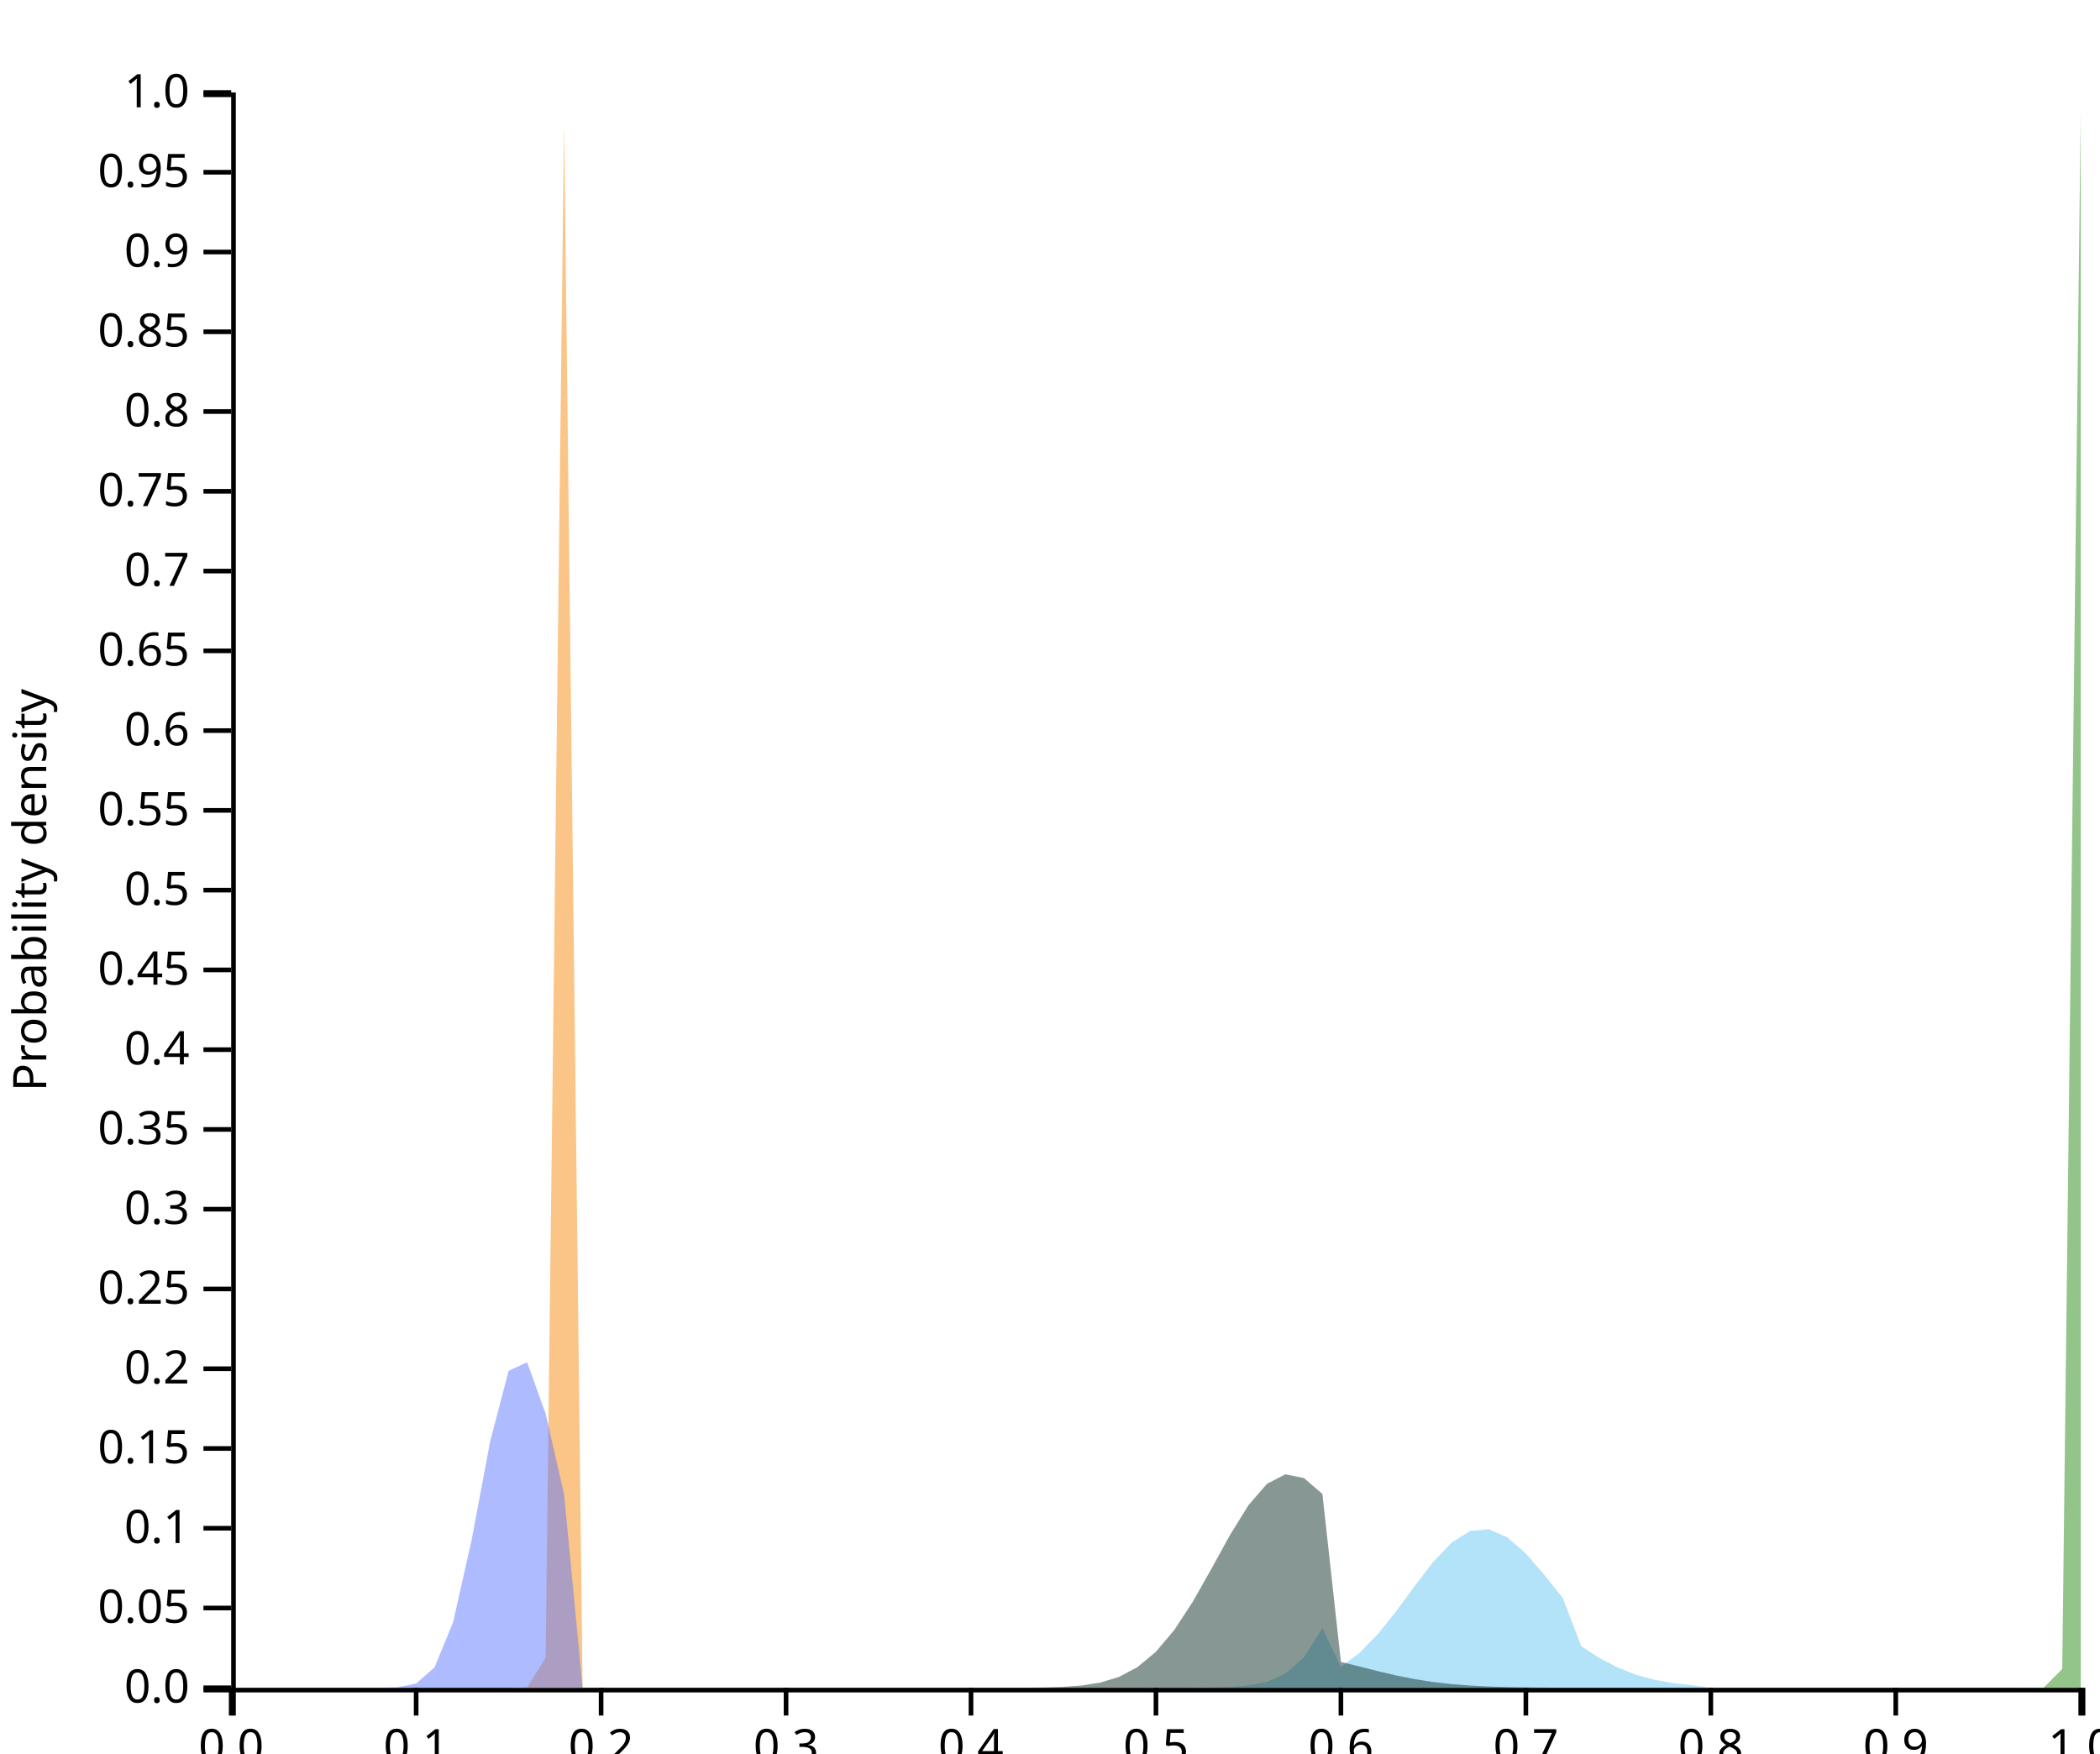
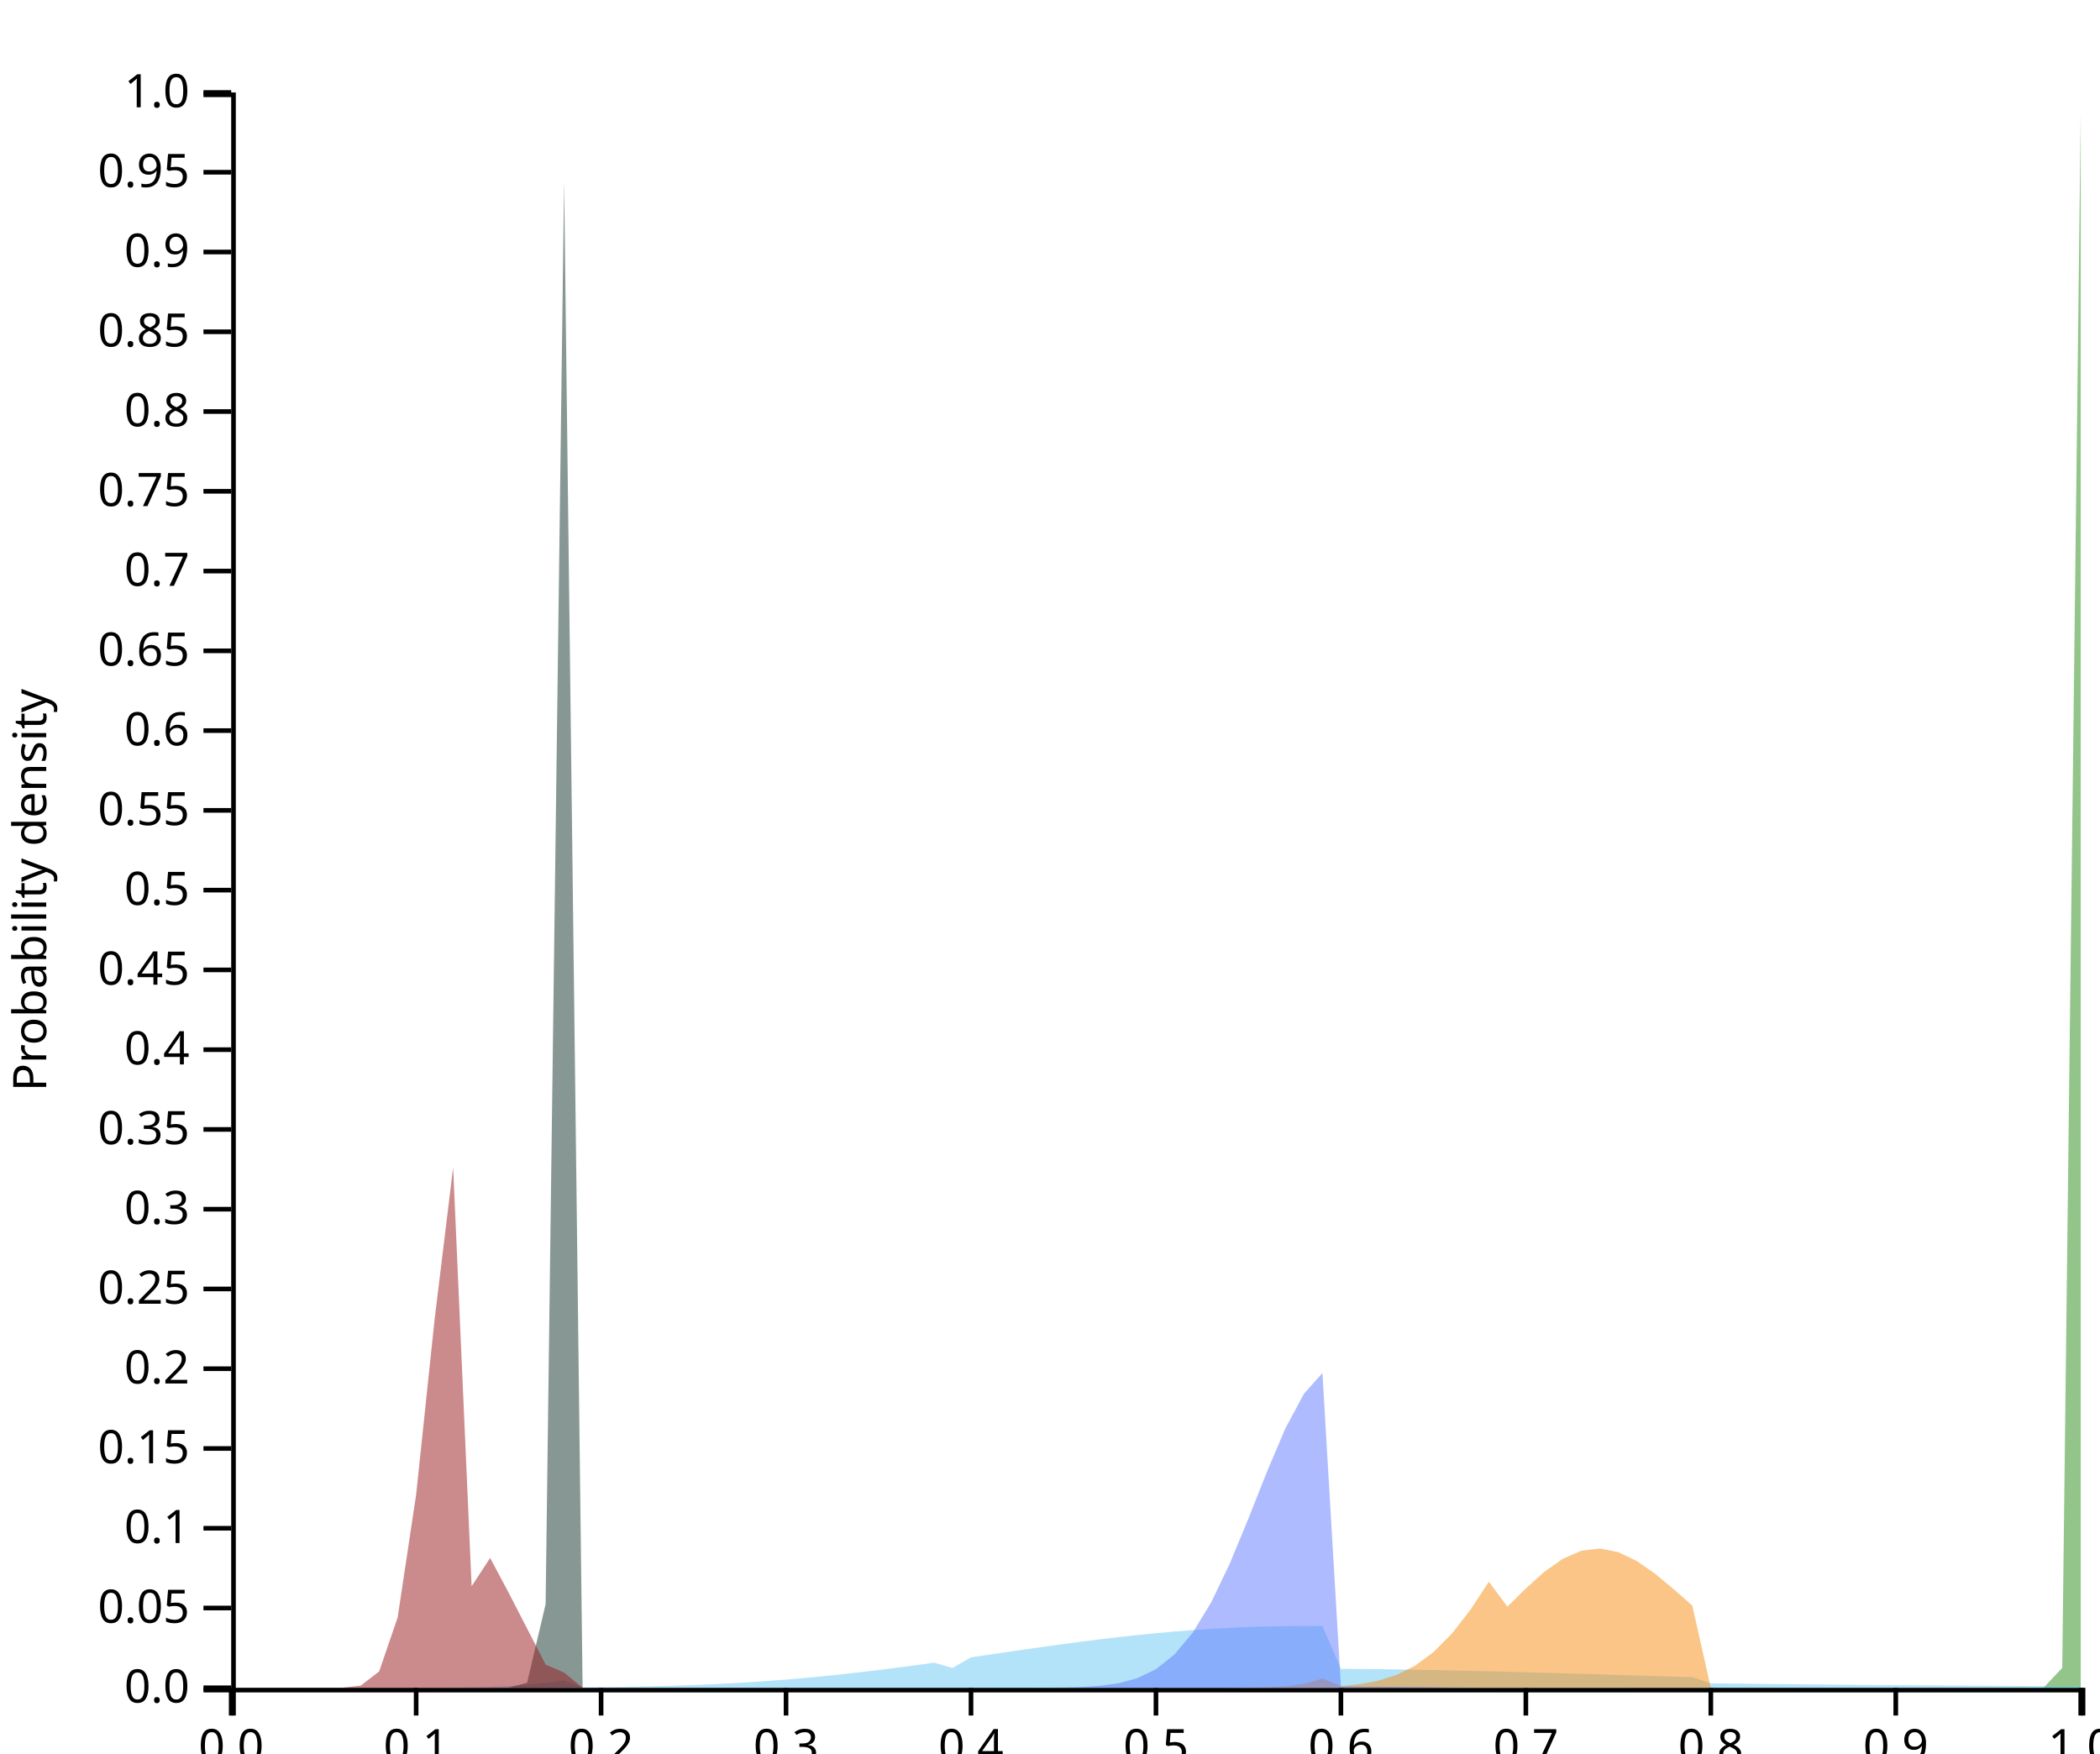
<svg xmlns="http://www.w3.org/2000/svg" baseProfile="full" version="1.1">
  <g fill="none" font-family="sans-serif" font-size="10" text-anchor="middle" transform="translate(0 365)">
    <path class="domain" d="M50.5,6V0.5H450.5V6" stroke="currentColor" />
    <g class="tick" opacity="1" transform="translate(50.0)">
      <line stroke="currentColor" y2="6" />
      <text dy="0.71em" fill="currentColor" y="9">0.0</text>
    </g>
    <g class="tick" opacity="1" transform="translate(90.0)">
      <line stroke="currentColor" y2="6" />
      <text dy="0.71em" fill="currentColor" y="9">0.1</text>
    </g>
    <g class="tick" opacity="1" transform="translate(130.0)">
      <line stroke="currentColor" y2="6" />
      <text dy="0.71em" fill="currentColor" y="9">0.2</text>
    </g>
    <g class="tick" opacity="1" transform="translate(170.0)">
      <line stroke="currentColor" y2="6" />
      <text dy="0.71em" fill="currentColor" y="9">0.3</text>
    </g>
    <g class="tick" opacity="1" transform="translate(210.0)">
      <line stroke="currentColor" y2="6" />
      <text dy="0.71em" fill="currentColor" y="9">0.4</text>
    </g>
    <g class="tick" opacity="1" transform="translate(250.0)">
      <line stroke="currentColor" y2="6" />
      <text dy="0.71em" fill="currentColor" y="9">0.5</text>
    </g>
    <g class="tick" opacity="1" transform="translate(290.0)">
      <line stroke="currentColor" y2="6" />
      <text dy="0.71em" fill="currentColor" y="9">0.6</text>
    </g>
    <g class="tick" opacity="1" transform="translate(330.0)">
      <line stroke="currentColor" y2="6" />
      <text dy="0.71em" fill="currentColor" y="9">0.7</text>
    </g>
    <g class="tick" opacity="1" transform="translate(370.0)">
      <line stroke="currentColor" y2="6" />
      <text dy="0.71em" fill="currentColor" y="9">0.8</text>
    </g>
    <g class="tick" opacity="1" transform="translate(410.0)">
      <line stroke="currentColor" y2="6" />
      <text dy="0.71em" fill="currentColor" y="9">0.9</text>
    </g>
    <g class="tick" opacity="1" transform="translate(450.0)">
      <line stroke="currentColor" y2="6" />
      <text dy="0.71em" fill="currentColor" y="9">1.0</text>
    </g>
  </g>
  <g fill="none" font-family="sans-serif" font-size="10" text-anchor="end" transform="translate(50 0)">
    <path class="domain" d="M-6,365.5H0.5V20.5H-6" stroke="currentColor" />
    <g class="tick" opacity="1" transform="translate(0, 365.0)">
      <line stroke="currentColor" x2="-6" />
      <text dy="0.32em" fill="currentColor" x="-9">0.0</text>
    </g>
    <g class="tick" opacity="1" transform="translate(0, 347.75)">
      <line stroke="currentColor" x2="-6" />
      <text dy="0.32em" fill="currentColor" x="-9">0.05</text>
    </g>
    <g class="tick" opacity="1" transform="translate(0, 330.5)">
      <line stroke="currentColor" x2="-6" />
      <text dy="0.32em" fill="currentColor" x="-9">0.1</text>
    </g>
    <g class="tick" opacity="1" transform="translate(0, 313.25)">
      <line stroke="currentColor" x2="-6" />
      <text dy="0.32em" fill="currentColor" x="-9">0.15</text>
    </g>
    <g class="tick" opacity="1" transform="translate(0, 296.0)">
      <line stroke="currentColor" x2="-6" />
      <text dy="0.32em" fill="currentColor" x="-9">0.2</text>
    </g>
    <g class="tick" opacity="1" transform="translate(0, 278.75)">
      <line stroke="currentColor" x2="-6" />
      <text dy="0.32em" fill="currentColor" x="-9">0.25</text>
    </g>
    <g class="tick" opacity="1" transform="translate(0, 261.5)">
      <line stroke="currentColor" x2="-6" />
      <text dy="0.32em" fill="currentColor" x="-9">0.3</text>
    </g>
    <g class="tick" opacity="1" transform="translate(0, 244.25)">
      <line stroke="currentColor" x2="-6" />
      <text dy="0.32em" fill="currentColor" x="-9">0.35</text>
    </g>
    <g class="tick" opacity="1" transform="translate(0, 227.0)">
      <line stroke="currentColor" x2="-6" />
      <text dy="0.32em" fill="currentColor" x="-9">0.4</text>
    </g>
    <g class="tick" opacity="1" transform="translate(0, 209.75)">
      <line stroke="currentColor" x2="-6" />
      <text dy="0.32em" fill="currentColor" x="-9">0.45</text>
    </g>
    <g class="tick" opacity="1" transform="translate(0, 192.5)">
      <line stroke="currentColor" x2="-6" />
      <text dy="0.32em" fill="currentColor" x="-9">0.5</text>
    </g>
    <g class="tick" opacity="1" transform="translate(0, 175.25)">
      <line stroke="currentColor" x2="-6" />
      <text dy="0.32em" fill="currentColor" x="-9">0.55</text>
    </g>
    <g class="tick" opacity="1" transform="translate(0, 158.0)">
      <line stroke="currentColor" x2="-6" />
      <text dy="0.32em" fill="currentColor" x="-9">0.6</text>
    </g>
    <g class="tick" opacity="1" transform="translate(0, 140.75)">
      <line stroke="currentColor" x2="-6" />
      <text dy="0.32em" fill="currentColor" x="-9">0.65</text>
    </g>
    <g class="tick" opacity="1" transform="translate(0, 123.5)">
      <line stroke="currentColor" x2="-6" />
      <text dy="0.32em" fill="currentColor" x="-9">0.7</text>
    </g>
    <g class="tick" opacity="1" transform="translate(0, 106.25)">
      <line stroke="currentColor" x2="-6" />
      <text dy="0.32em" fill="currentColor" x="-9">0.75</text>
    </g>
    <g class="tick" opacity="1" transform="translate(0, 89.0)">
      <line stroke="currentColor" x2="-6" />
      <text dy="0.32em" fill="currentColor" x="-9">0.8</text>
    </g>
    <g class="tick" opacity="1" transform="translate(0, 71.75)">
      <line stroke="currentColor" x2="-6" />
      <text dy="0.32em" fill="currentColor" x="-9">0.85</text>
    </g>
    <g class="tick" opacity="1" transform="translate(0, 54.5)">
      <line stroke="currentColor" x2="-6" />
      <text dy="0.32em" fill="currentColor" x="-9">0.9</text>
    </g>
    <g class="tick" opacity="1" transform="translate(0, 37.25)">
      <line stroke="currentColor" x2="-6" />
      <text dy="0.32em" fill="currentColor" x="-9">0.95</text>
    </g>
    <g class="tick" opacity="1" transform="translate(0, 20.0)">
      <line stroke="currentColor" x2="-6" />
      <text dy="0.32em" fill="currentColor" x="-9">1.0</text>
    </g>
  </g>
  <text font-family="sans-serif" font-size="10px" text-anchor="middle" x="250" y="395">CCF</text>
  <text font-family="sans-serif" font-size="10px" text-anchor="middle" transform="rotate(-90 10 192.5)" x="10" y="192.5">Probability density</text>
-   <polygon fill="rgb(39,140,24)" opacity="0.5" points=" 50.0,365.0 54.0,365.0 58.0,365.0 62.0,365.0 66.0,365.0 70.0,365.0 74.0,365.0 78.0,365.0 82.0,365.0 86.0,365.0 90.0,365.0 94.0,365.0 98.0,365.0 102.0,365.0 106.0,365.0 110.0,365.0 114.0,365.0 118.0,365.0 122.0,365.0 126.0,365.0 130.0,365.0 134.0,365.0 138.0,365.0 142.0,365.0 146.0,365.0 150.0,365.0 154.0,365.0 158.0,365.0 162.0,365.0 166.0,365.0 170.0,365.0 174.0,365.0 178.0,365.0 182.0,365.0 186.0,365.0 190.0,365.0 194.0,365.0 198.0,365.0 202.0,365.0 206.0,365.0 210.0,365.0 214.0,365.0 218.0,365.0 222.0,365.0 226.0,365.0 230.0,365.0 234.0,365.0 238.0,365.0 242.0,365.0 246.0,365.0 250.0,365.0 254.0,365.0 258.0,365.0 262.0,365.0 266.0,365.0 270.0,365.0 274.0,365.0 278.0,365.0 282.0,365.0 286.0,365.0 290.0,365.0 294.0,365.0 298.0,365.0 302.0,365.0 306.0,365.0 310.0,365.0 314.0,365.0 318.0,365.0 322.0,365.0 326.0,365.0 330.0,365.0 334.0,365.0 338.0,365.0 342.0,365.0 346.0,365.0 350.0,365.0 354.0,365.0 358.0,365.0 362.0,365.0 366.0,365.0 370.0,365.0 374.0,365.0 378.0,365.0 382.0,365.0 386.0,365.0 390.0,365.0 394.0,365.0 398.0,365.0 402.0,365.0 406.0,365.0 410.0,365.0 414.0,365.0 418.0,365.0 422.0,365.0 426.0,365 430.0,365 434.0,365 438.0,364.999 442.0,364.952 446.0,360.927 450.0,24.121 450.0,365 446.0,365 442.0,365 438.0,365 434.0,365 430.0,365 426.0,365 422.0,365 418.0,365 414,365 410,365 406,365 402,365 398,365 394,365 390,365 386,365 382,365 378,365 374,365 370,365 366,365 362,365 358,365 354,365 350,365 346,365 342,365 338,365 334,365 330,365 326,365 322,365 318,365 314,365 310,365 306,365 302,365 298,365 294,365 290,365 286,365 282,365 278,365 274,365 270,365 266,365 262,365 258,365 254,365 250,365 246,365 242,365 238,365 234,365 230,365 226,365 222,365 218,365 214,365 210,365 206,365 202,365 198,365 194,365 190,365 186,365 182,365 178,365 174,365 170,365 166,365 162,365 158,365 154,365 150,365 146,365 142,365 138,365 134,365 130,365 126,365 122,365 118,365 114,365 110,365 106,365 102,365 98,365 94,365 90,365 86,365 82,365 78,365 74,365 70,365 66,365 62,365 58,365 54,365 50,365" stroke="none" />
-   <polygon fill="rgb(103,200,243)" opacity="0.5" points=" 50.0,365.0 54.0,365.0 58.0,365.0 62.0,365.0 66.0,365.0 70.0,365.0 74.0,365.0 78.0,365.0 82.0,365.0 86.0,365.0 90.0,365.0 94.0,365.0 98.0,365.0 102.0,365.0 106.0,365.0 110.0,365.0 114.0,365.0 118.0,365.0 122.0,365.0 126.0,365.0 130.0,365.0 134.0,365.0 138.0,365.0 142.0,365.0 146.0,365.0 150.0,365.0 154.0,365.0 158.0,365.0 162.0,365.0 166.0,365.0 170.0,365.0 174.0,365.0 178.0,365.0 182.0,365.0 186.0,365.0 190.0,365.0 194.0,365.0 198.0,365.0 202.0,365.0 206.0,365.0 210.0,365.0 214.0,365.0 218.0,365.0 222.0,365 226.0,365 230.0,365 234.0,365 238.0,365 242.0,365 246.0,365 250.0,364.999 254.0,364.996 258.0,364.984 262.0,364.943 266.0,364.822 270.0,364.495 274.0,363.697 278.0,361.939 282.0,358.428 286.0,352.068 290.0,360.484 294.0,357.464 298.0,353.375 302.0,348.383 306.0,342.936 310.0,337.726 314.0,333.542 318.0,331.072 322.0,330.714 326.0,332.471 330.0,335.969 334.0,340.582 338.0,345.609 342.0,356.022 346.0,358.609 350.0,360.683 354.0,362.227 358.0,363.304 362.0,364.011 366.0,364.449 370.0,365.0 374.0,365.0 378.0,365.0 382.0,365.0 386.0,365.0 390.0,365.0 394.0,365.0 398.0,365.0 402.0,365.0 406.0,365.0 410.0,365.0 414.0,365.0 418.0,365.0 422.0,365.0 426.0,365.0 430.0,365.0 434.0,365.0 438.0,365.0 442.0,365.0 446.0,365.0 450.0,365.0 450.0,365 446.0,365 442.0,365 438.0,365 434.0,365 430.0,365 426.0,365 422.0,365 418.0,365 414,365 410,365 406,365 402,365 398,365 394,365 390,365 386,365 382,365 378,365 374,365 370,365 366,365 362,365 358,365 354,365 350,365 346,365 342,365 338,365 334,365 330,365 326,365 322,365 318,365 314,365 310,365 306,365 302,365 298,365 294,365 290,365 286,365 282,365 278,365 274,365 270,365 266,365 262,365 258,365 254,365 250,365 246,365 242,365 238,365 234,365 230,365 226,365 222,365 218,365 214,365 210,365 206,365 202,365 198,365 194,365 190,365 186,365 182,365 178,365 174,365 170,365 166,365 162,365 158,365 154,365 150,365 146,365 142,365 138,365 134,365 130,365 126,365 122,365 118,365 114,365 110,365 106,365 102,365 98,365 94,365 90,365 86,365 82,365 78,365 74,365 70,365 66,365 62,365 58,365 54,365 50,365" stroke="none" />
-   <polygon fill="rgb(248,139,16)" opacity="0.5" points=" 50.0,365.0 54.0,365.0 58.0,365.0 62.0,365.0 66.0,365.0 70.0,365.0 74.0,365.0 78.0,365.0 82.0,365.0 86.0,365.0 90.0,365.0 94.0,365.0 98.0,365.0 102.0,365 106.0,365 110.0,364.999 114.0,364.92 118.0,358.513 122.0,26.57 126.0,365.0 130.0,365.0 134.0,365.0 138.0,365.0 142.0,365.0 146.0,365.0 150.0,365.0 154.0,365.0 158.0,365.0 162.0,365.0 166.0,365 170.0,365 174.0,365 178.0,365 182.0,365 186.0,365 190.0,365 194.0,365 198.0,365 202.0,365 206.0,365 210.0,365 214.0,365 218.0,365 222.0,365 226.0,365.0 230.0,365.0 234.0,365.0 238.0,365.0 242.0,365.0 246.0,365.0 250.0,365.0 254.0,365.0 258.0,365.0 262.0,365.0 266.0,365.0 270.0,365.0 274.0,365.0 278.0,365.0 282.0,365.0 286.0,365.0 290.0,365.0 294.0,365.0 298.0,365.0 302.0,365.0 306.0,365.0 310.0,365.0 314.0,365.0 318.0,365.0 322.0,365.0 326.0,365.0 330.0,365.0 334.0,365.0 338.0,365.0 342.0,365.0 346.0,365.0 350.0,365.0 354.0,365.0 358.0,365.0 362.0,365.0 366.0,365.0 370.0,365.0 374.0,365.0 378.0,365.0 382.0,365.0 386.0,365.0 390.0,365.0 394.0,365.0 398.0,365.0 402.0,365.0 406.0,365.0 410.0,365.0 414.0,365.0 418.0,365.0 422.0,365.0 426.0,365.0 430.0,365.0 434.0,365.0 438.0,365.0 442.0,365.0 446.0,365.0 450.0,365.0 450.0,365 446.0,365 442.0,365 438.0,365 434.0,365 430.0,365 426.0,365 422.0,365 418.0,365 414,365 410,365 406,365 402,365 398,365 394,365 390,365 386,365 382,365 378,365 374,365 370,365 366,365 362,365 358,365 354,365 350,365 346,365 342,365 338,365 334,365 330,365 326,365 322,365 318,365 314,365 310,365 306,365 302,365 298,365 294,365 290,365 286,365 282,365 278,365 274,365 270,365 266,365 262,365 258,365 254,365 250,365 246,365 242,365 238,365 234,365 230,365 226,365 222,365 218,365 214,365 210,365 206,365 202,365 198,365 194,365 190,365 186,365 182,365 178,365 174,365 170,365 166,365 162,365 158,365 154,365 150,365 146,365 142,365 138,365 134,365 130,365 126,365 122,365 118,365 114,365 110,365 106,365 102,365 98,365 94,365 90,365 86,365 82,365 78,365 74,365 70,365 66,365 62,365 58,365 54,365 50,365" stroke="none" />
-   <polygon fill="rgb(16,49,41)" opacity="0.5" points=" 50.0,365.0 54.0,365.0 58.0,365.0 62.0,365.0 66.0,365.0 70.0,365.0 74.0,365.0 78.0,365.0 82.0,365.0 86.0,365.0 90.0,365.0 94.0,365.0 98.0,365.0 102.0,365.0 106.0,365.0 110.0,365.0 114.0,365.0 118.0,365.0 122.0,365.0 126.0,365.0 130.0,365.0 134.0,365.0 138.0,365.0 142.0,365.0 146.0,365.0 150.0,365.0 154.0,365.0 158.0,365.0 162.0,365.0 166.0,365.0 170.0,365.0 174.0,365.0 178.0,365.0 182.0,365.0 186.0,365 190.0,365 194.0,365 198.0,365 202.0,365 206.0,365 210.0,365 214.0,364.998 218.0,364.993 222.0,364.976 226.0,364.928 230.0,364.8 234.0,364.5 238.0,363.864 242.0,362.644 246.0,360.527 250.0,357.195 254.0,352.447 258.0,346.33 262.0,339.252 266.0,331.978 270.0,325.521 274.0,320.89 278.0,318.835 282.0,319.646 286.0,323.083 290.0,359.404 294.0,360.39 298.0,361.406 302.0,362.345 306.0,363.138 310.0,363.758 314.0,364.211 318.0,364.522 322.0,364.724 326.0,364.847 330.0,364.919 334.0,364.959 338.0,364.98 342.0,364.996 346.0,364.998 350.0,364.999 354.0,365 358.0,365 362.0,365 366.0,365 370.0,365.0 374.0,365.0 378.0,365.0 382.0,365.0 386.0,365.0 390.0,365.0 394.0,365.0 398.0,365.0 402.0,365.0 406.0,365.0 410.0,365.0 414.0,365.0 418.0,365.0 422.0,365.0 426.0,365.0 430.0,365.0 434.0,365.0 438.0,365.0 442.0,365.0 446.0,365.0 450.0,365.0 450.0,365 446.0,365 442.0,365 438.0,365 434.0,365 430.0,365 426.0,365 422.0,365 418.0,365 414,365 410,365 406,365 402,365 398,365 394,365 390,365 386,365 382,365 378,365 374,365 370,365 366,365 362,365 358,365 354,365 350,365 346,365 342,365 338,365 334,365 330,365 326,365 322,365 318,365 314,365 310,365 306,365 302,365 298,365 294,365 290,365 286,365 282,365 278,365 274,365 270,365 266,365 262,365 258,365 254,365 250,365 246,365 242,365 238,365 234,365 230,365 226,365 222,365 218,365 214,365 210,365 206,365 202,365 198,365 194,365 190,365 186,365 182,365 178,365 174,365 170,365 166,365 162,365 158,365 154,365 150,365 146,365 142,365 138,365 134,365 130,365 126,365 122,365 118,365 114,365 110,365 106,365 102,365 98,365 94,365 90,365 86,365 82,365 78,365 74,365 70,365 66,365 62,365 58,365 54,365 50,365" stroke="none" />
-   <polygon fill="rgb(93,119,254)" opacity="0.5" points=" 50.0,365.0 54.0,365.0 58.0,365.0 62.0,365.0 66.0,365.0 70.0,365 74.0,365 78.0,365 82.0,364.992 86.0,364.886 90.0,364.083 94.0,360.553 98.0,350.792 102.0,333.05 106.0,311.748 110.0,296.464 114.0,294.6 118.0,305.707 122.0,323.124 126.0,365.0 130.0,365 134.0,365 138.0,365 142.0,365 146.0,365 150.0,365.0 154.0,365.0 158.0,365.0 162.0,365.0 166.0,365.0 170.0,365.0 174.0,365.0 178.0,365.0 182.0,365.0 186.0,365.0 190.0,365.0 194.0,365.0 198.0,365.0 202.0,365.0 206.0,365.0 210.0,365.0 214.0,365.0 218.0,365.0 222.0,365.0 226.0,365.0 230.0,365.0 234.0,365.0 238.0,365.0 242.0,365.0 246.0,365.0 250.0,365.0 254.0,365.0 258.0,365.0 262.0,365.0 266.0,365.0 270.0,365.0 274.0,365.0 278.0,365.0 282.0,365.0 286.0,365.0 290.0,365.0 294.0,365.0 298.0,365.0 302.0,365.0 306.0,365.0 310.0,365.0 314.0,365.0 318.0,365.0 322.0,365.0 326.0,365.0 330.0,365.0 334.0,365.0 338.0,365.0 342.0,365.0 346.0,365.0 350.0,365.0 354.0,365.0 358.0,365.0 362.0,365.0 366.0,365.0 370.0,365.0 374.0,365.0 378.0,365.0 382.0,365.0 386.0,365.0 390.0,365.0 394.0,365.0 398.0,365.0 402.0,365.0 406.0,365.0 410.0,365.0 414.0,365.0 418.0,365.0 422.0,365.0 426.0,365.0 430.0,365.0 434.0,365.0 438.0,365.0 442.0,365.0 446.0,365.0 450.0,365.0 450.0,365 446.0,365 442.0,365 438.0,365 434.0,365 430.0,365 426.0,365 422.0,365 418.0,365 414,365 410,365 406,365 402,365 398,365 394,365 390,365 386,365 382,365 378,365 374,365 370,365 366,365 362,365 358,365 354,365 350,365 346,365 342,365 338,365 334,365 330,365 326,365 322,365 318,365 314,365 310,365 306,365 302,365 298,365 294,365 290,365 286,365 282,365 278,365 274,365 270,365 266,365 262,365 258,365 254,365 250,365 246,365 242,365 238,365 234,365 230,365 226,365 222,365 218,365 214,365 210,365 206,365 202,365 198,365 194,365 190,365 186,365 182,365 178,365 174,365 170,365 166,365 162,365 158,365 154,365 150,365 146,365 142,365 138,365 134,365 130,365 126,365 122,365 118,365 114,365 110,365 106,365 102,365 98,365 94,365 90,365 86,365 82,365 78,365 74,365 70,365 66,365 62,365 58,365 54,365 50,365" stroke="none" />
+   <polygon fill="rgb(39,140,24)" opacity="0.5" points=" 50.0,365.0 54.0,365.0 58.0,365.0 62.0,365.0 66.0,365.0 70.0,365.0 74.0,365.0 78.0,365.0 82.0,365.0 86.0,365.0 90.0,365.0 94.0,365.0 98.0,365.0 102.0,365.0 106.0,365.0 110.0,365.0 114.0,365.0 118.0,365.0 122.0,365.0 126.0,365.0 130.0,365.0 134.0,365.0 138.0,365.0 142.0,365.0 146.0,365.0 150.0,365.0 154.0,365.0 158.0,365.0 162.0,365.0 166.0,365.0 170.0,365.0 174.0,365.0 178.0,365.0 182.0,365.0 186.0,365.0 190.0,365.0 194.0,365.0 198.0,365.0 202.0,365.0 206.0,365.0 210.0,365.0 214.0,365.0 218.0,365.0 222.0,365.0 226.0,365.0 230.0,365.0 234.0,365.0 238.0,365.0 242.0,365.0 246.0,365.0 250.0,365.0 254.0,365.0 258.0,365.0 262.0,365.0 266.0,365.0 270.0,365.0 274.0,365.0 278.0,365.0 282.0,365.0 286.0,365.0 290.0,365.0 294.0,365.0 298.0,365.0 302.0,365.0 306.0,365.0 310.0,365.0 314.0,365.0 318.0,365.0 322.0,365.0 326.0,365.0 330.0,365.0 334.0,365.0 338.0,365.0 342.0,365.0 346.0,365.0 350.0,365.0 354.0,365.0 358.0,365.0 362.0,365.0 366.0,365.0 370.0,365.0 374.0,365.0 378.0,365.0 382.0,365.0 386.0,365.0 390.0,365.0 394.0,365.0 398.0,365.0 402.0,365.0 406.0,365.0 410.0,365.0 414.0,365.0 418.0,365.0 422.0,365.0 426.0,365 430.0,365 434.0,365 438.0,364.999 442.0,364.945 446.0,360.689 450.0,24.368 450.0,365 446.0,365 442.0,365 438.0,365 434.0,365 430.0,365 426.0,365 422.0,365 418.0,365 414,365 410,365 406,365 402,365 398,365 394,365 390,365 386,365 382,365 378,365 374,365 370,365 366,365 362,365 358,365 354,365 350,365 346,365 342,365 338,365 334,365 330,365 326,365 322,365 318,365 314,365 310,365 306,365 302,365 298,365 294,365 290,365 286,365 282,365 278,365 274,365 270,365 266,365 262,365 258,365 254,365 250,365 246,365 242,365 238,365 234,365 230,365 226,365 222,365 218,365 214,365 210,365 206,365 202,365 198,365 194,365 190,365 186,365 182,365 178,365 174,365 170,365 166,365 162,365 158,365 154,365 150,365 146,365 142,365 138,365 134,365 130,365 126,365 122,365 118,365 114,365 110,365 106,365 102,365 98,365 94,365 90,365 86,365 82,365 78,365 74,365 70,365 66,365 62,365 58,365 54,365 50,365" stroke="none" />
+   <polygon fill="rgb(103,200,243)" opacity="0.5" points=" 50.0,365.0 54.0,365.0 58.0,365 62.0,365 66.0,365 70.0,365 74.0,365 78.0,365 82.0,364.999 86.0,364.996 90.0,364.989 94.0,364.975 98.0,364.945 102.0,364.89 106.0,364.792 110.0,364.63 114.0,364.372 118.0,363.981 122.0,363.408 126.0,364.912 130.0,364.871 134.0,364.816 138.0,364.744 142.0,364.653 146.0,364.539 150.0,364.399 154.0,364.23 158.0,364.03 162.0,363.796 166.0,363.527 170.0,363.222 174.0,362.88 178.0,362.502 182.0,362.087 186.0,361.639 190.0,361.159 194.0,360.651 198.0,360.118 202.0,359.564 206.0,360.712 210.0,358.413 214.0,357.827 218.0,357.242 222.0,356.661 226.0,356.092 230.0,355.54 234.0,355.01 238.0,354.506 242.0,354.033 246.0,353.595 250.0,353.196 254.0,352.839 258.0,352.526 262.0,352.258 266.0,352.038 270.0,351.866 274.0,351.741 278.0,351.665 282.0,351.635 286.0,351.651 290.0,360.898 294.0,360.928 298.0,360.97 302.0,361.024 306.0,361.088 310.0,361.161 314.0,361.243 318.0,361.333 322.0,361.43 326.0,361.533 330.0,361.64 334.0,361.752 338.0,361.866 342.0,361.983 346.0,362.102 350.0,362.221 354.0,362.34 358.0,362.458 362.0,362.576 366.0,362.691 370.0,364.036 374.0,364.082 378.0,364.127 382.0,364.171 386.0,364.213 390.0,364.254 394.0,364.292 398.0,364.33 402.0,364.365 406.0,364.399 410.0,364.431 414.0,364.461 418.0,364.49 422.0,364.517 426.0,364.542 430.0,364.565 434.0,364.587 438.0,364.608 442.0,364.627 446.0,364.644 450.0,364.66 450.0,365 446.0,365 442.0,365 438.0,365 434.0,365 430.0,365 426.0,365 422.0,365 418.0,365 414,365 410,365 406,365 402,365 398,365 394,365 390,365 386,365 382,365 378,365 374,365 370,365 366,365 362,365 358,365 354,365 350,365 346,365 342,365 338,365 334,365 330,365 326,365 322,365 318,365 314,365 310,365 306,365 302,365 298,365 294,365 290,365 286,365 282,365 278,365 274,365 270,365 266,365 262,365 258,365 254,365 250,365 246,365 242,365 238,365 234,365 230,365 226,365 222,365 218,365 214,365 210,365 206,365 202,365 198,365 194,365 190,365 186,365 182,365 178,365 174,365 170,365 166,365 162,365 158,365 154,365 150,365 146,365 142,365 138,365 134,365 130,365 126,365 122,365 118,365 114,365 110,365 106,365 102,365 98,365 94,365 90,365 86,365 82,365 78,365 74,365 70,365 66,365 62,365 58,365 54,365 50,365" stroke="none" />
+   <polygon fill="rgb(248,139,16)" opacity="0.5" points=" 50.0,365.0 54.0,365.0 58.0,365.0 62.0,365.0 66.0,365.0 70.0,365.0 74.0,365.0 78.0,365.0 82.0,365.0 86.0,365.0 90.0,365.0 94.0,365.0 98.0,365.0 102.0,365.0 106.0,365.0 110.0,365.0 114.0,365.0 118.0,365.0 122.0,365.0 126.0,365.0 130.0,365.0 134.0,365.0 138.0,365.0 142.0,365.0 146.0,365.0 150.0,365.0 154.0,365.0 158.0,365.0 162.0,365.0 166.0,365.0 170.0,365.0 174.0,365.0 178.0,365.0 182.0,365.0 186.0,365.0 190.0,365.0 194.0,365.0 198.0,365.0 202.0,365.0 206.0,365.0 210.0,365.0 214.0,365.0 218.0,365.0 222.0,365.0 226.0,365.0 230.0,365 234.0,365 238.0,365 242.0,365 246.0,365 250.0,365 254.0,365 258.0,364.999 262.0,364.997 266.0,364.988 270.0,364.962 274.0,364.884 278.0,364.675 282.0,364.16 286.0,362.988 290.0,364.628 294.0,364.222 298.0,363.481 302.0,362.222 306.0,360.232 310.0,357.299 314.0,353.277 318.0,348.144 322.0,342.062 326.0,347.461 330.0,343.498 334.0,339.913 338.0,337.095 342.0,335.359 346.0,334.88 350.0,335.672 354.0,337.593 358.0,340.377 362.0,343.701 366.0,347.232 370.0,365.0 374.0,365.0 378.0,365.0 382.0,365.0 386.0,365.0 390.0,365.0 394.0,365.0 398.0,365.0 402.0,365.0 406.0,365.0 410.0,365.0 414.0,365.0 418.0,365.0 422.0,365.0 426.0,365.0 430.0,365.0 434.0,365.0 438.0,365.0 442.0,365.0 446.0,365.0 450.0,365.0 450.0,365 446.0,365 442.0,365 438.0,365 434.0,365 430.0,365 426.0,365 422.0,365 418.0,365 414,365 410,365 406,365 402,365 398,365 394,365 390,365 386,365 382,365 378,365 374,365 370,365 366,365 362,365 358,365 354,365 350,365 346,365 342,365 338,365 334,365 330,365 326,365 322,365 318,365 314,365 310,365 306,365 302,365 298,365 294,365 290,365 286,365 282,365 278,365 274,365 270,365 266,365 262,365 258,365 254,365 250,365 246,365 242,365 238,365 234,365 230,365 226,365 222,365 218,365 214,365 210,365 206,365 202,365 198,365 194,365 190,365 186,365 182,365 178,365 174,365 170,365 166,365 162,365 158,365 154,365 150,365 146,365 142,365 138,365 134,365 130,365 126,365 122,365 118,365 114,365 110,365 106,365 102,365 98,365 94,365 90,365 86,365 82,365 78,365 74,365 70,365 66,365 62,365 58,365 54,365 50,365" stroke="none" />
+   <polygon fill="rgb(16,49,41)" opacity="0.5" points=" 50.0,365.0 54.0,365.0 58.0,365.0 62.0,365.0 66.0,365.0 70.0,365.0 74.0,365.0 78.0,365.0 82.0,365.0 86.0,365.0 90.0,365.0 94.0,365.0 98.0,365 102.0,365 106.0,364.999 110.0,364.964 114.0,363.908 118.0,346.912 122.0,39.217 126.0,365.0 130.0,365.0 134.0,365.0 138.0,365.0 142.0,365.0 146.0,365.0 150.0,365 154.0,365 158.0,365 162.0,365 166.0,365 170.0,365 174.0,365 178.0,365 182.0,365 186.0,365 190.0,365 194.0,365 198.0,365 202.0,365.0 206.0,365.0 210.0,365.0 214.0,365.0 218.0,365.0 222.0,365.0 226.0,365.0 230.0,365.0 234.0,365.0 238.0,365.0 242.0,365.0 246.0,365.0 250.0,365.0 254.0,365.0 258.0,365.0 262.0,365.0 266.0,365.0 270.0,365.0 274.0,365.0 278.0,365.0 282.0,365.0 286.0,365.0 290.0,365.0 294.0,365.0 298.0,365.0 302.0,365.0 306.0,365.0 310.0,365.0 314.0,365.0 318.0,365.0 322.0,365.0 326.0,365.0 330.0,365.0 334.0,365.0 338.0,365.0 342.0,365.0 346.0,365.0 350.0,365.0 354.0,365.0 358.0,365.0 362.0,365.0 366.0,365.0 370.0,365.0 374.0,365.0 378.0,365.0 382.0,365.0 386.0,365.0 390.0,365.0 394.0,365.0 398.0,365.0 402.0,365.0 406.0,365.0 410.0,365.0 414.0,365.0 418.0,365.0 422.0,365.0 426.0,365.0 430.0,365.0 434.0,365.0 438.0,365.0 442.0,365.0 446.0,365.0 450.0,365.0 450.0,365 446.0,365 442.0,365 438.0,365 434.0,365 430.0,365 426.0,365 422.0,365 418.0,365 414,365 410,365 406,365 402,365 398,365 394,365 390,365 386,365 382,365 378,365 374,365 370,365 366,365 362,365 358,365 354,365 350,365 346,365 342,365 338,365 334,365 330,365 326,365 322,365 318,365 314,365 310,365 306,365 302,365 298,365 294,365 290,365 286,365 282,365 278,365 274,365 270,365 266,365 262,365 258,365 254,365 250,365 246,365 242,365 238,365 234,365 230,365 226,365 222,365 218,365 214,365 210,365 206,365 202,365 198,365 194,365 190,365 186,365 182,365 178,365 174,365 170,365 166,365 162,365 158,365 154,365 150,365 146,365 142,365 138,365 134,365 130,365 126,365 122,365 118,365 114,365 110,365 106,365 102,365 98,365 94,365 90,365 86,365 82,365 78,365 74,365 70,365 66,365 62,365 58,365 54,365 50,365" stroke="none" />
+   <polygon fill="rgb(93,119,254)" opacity="0.5" points=" 50.0,365.0 54.0,365.0 58.0,365.0 62.0,365.0 66.0,365.0 70.0,365.0 74.0,365.0 78.0,365.0 82.0,365.0 86.0,365.0 90.0,365.0 94.0,365.0 98.0,365.0 102.0,365.0 106.0,365.0 110.0,365.0 114.0,365.0 118.0,365.0 122.0,365.0 126.0,365.0 130.0,365.0 134.0,365.0 138.0,365.0 142.0,365.0 146.0,365.0 150.0,365.0 154.0,365.0 158.0,365.0 162.0,365.0 166.0,365.0 170.0,365.0 174.0,365.0 178.0,365.0 182.0,365.0 186.0,365 190.0,365 194.0,365 198.0,365 202.0,365 206.0,365 210.0,365 214.0,365 218.0,364.998 222.0,364.993 226.0,364.977 230.0,364.933 234.0,364.82 238.0,364.557 242.0,363.998 246.0,362.911 250.0,360.972 254.0,357.796 258.0,353.019 262.0,346.419 266.0,338.06 270.0,328.397 274.0,318.288 278.0,308.888 282.0,301.425 286.0,296.928 290.0,364.747 294.0,364.756 298.0,364.776 302.0,364.805 306.0,364.838 310.0,364.871 314.0,364.944 318.0,364.959 322.0,364.972 326.0,364.981 330.0,364.988 334.0,364.992 338.0,364.995 342.0,364.997 346.0,364.999 350.0,364.999 354.0,365 358.0,365 362.0,365 366.0,365 370.0,365.0 374.0,365.0 378.0,365.0 382.0,365.0 386.0,365.0 390.0,365.0 394.0,365.0 398.0,365.0 402.0,365.0 406.0,365.0 410.0,365.0 414.0,365.0 418.0,365.0 422.0,365.0 426.0,365.0 430.0,365.0 434.0,365.0 438.0,365.0 442.0,365.0 446.0,365.0 450.0,365.0 450.0,365 446.0,365 442.0,365 438.0,365 434.0,365 430.0,365 426.0,365 422.0,365 418.0,365 414,365 410,365 406,365 402,365 398,365 394,365 390,365 386,365 382,365 378,365 374,365 370,365 366,365 362,365 358,365 354,365 350,365 346,365 342,365 338,365 334,365 330,365 326,365 322,365 318,365 314,365 310,365 306,365 302,365 298,365 294,365 290,365 286,365 282,365 278,365 274,365 270,365 266,365 262,365 258,365 254,365 250,365 246,365 242,365 238,365 234,365 230,365 226,365 222,365 218,365 214,365 210,365 206,365 202,365 198,365 194,365 190,365 186,365 182,365 178,365 174,365 170,365 166,365 162,365 158,365 154,365 150,365 146,365 142,365 138,365 134,365 130,365 126,365 122,365 118,365 114,365 110,365 106,365 102,365 98,365 94,365 90,365 86,365 82,365 78,365 74,365 70,365 66,365 62,365 58,365 54,365 50,365" stroke="none" />
+   <polygon fill="rgb(152,22,26)" opacity="0.5" points=" 50.0,365.0 54.0,365.0 58.0,365.0 62.0,365 66.0,365 70.0,364.999 74.0,364.971 78.0,364.536 82.0,361.467 86.0,349.788 90.0,323.222 94.0,285.283 98.0,252.451 102.0,343.037 106.0,336.926 110.0,344.431 114.0,352.194 118.0,359.975 122.0,361.718 126.0,365.0 130.0,365 134.0,365 138.0,365 142.0,365 146.0,365 150.0,365.0 154.0,365.0 158.0,365.0 162.0,365.0 166.0,365.0 170.0,365.0 174.0,365.0 178.0,365.0 182.0,365.0 186.0,365.0 190.0,365.0 194.0,365.0 198.0,365.0 202.0,365.0 206.0,365.0 210.0,365.0 214.0,365.0 218.0,365.0 222.0,365.0 226.0,365.0 230.0,365.0 234.0,365.0 238.0,365.0 242.0,365.0 246.0,365.0 250.0,365.0 254.0,365.0 258.0,365.0 262.0,365.0 266.0,365.0 270.0,365.0 274.0,365.0 278.0,365.0 282.0,365.0 286.0,365.0 290.0,365.0 294.0,365.0 298.0,365.0 302.0,365.0 306.0,365.0 310.0,365.0 314.0,365.0 318.0,365.0 322.0,365.0 326.0,365.0 330.0,365.0 334.0,365.0 338.0,365.0 342.0,365.0 346.0,365.0 350.0,365.0 354.0,365.0 358.0,365.0 362.0,365.0 366.0,365.0 370.0,365.0 374.0,365.0 378.0,365.0 382.0,365.0 386.0,365.0 390.0,365.0 394.0,365.0 398.0,365.0 402.0,365.0 406.0,365.0 410.0,365.0 414.0,365.0 418.0,365.0 422.0,365.0 426.0,365.0 430.0,365.0 434.0,365.0 438.0,365.0 442.0,365.0 446.0,365.0 450.0,365.0 450.0,365 446.0,365 442.0,365 438.0,365 434.0,365 430.0,365 426.0,365 422.0,365 418.0,365 414,365 410,365 406,365 402,365 398,365 394,365 390,365 386,365 382,365 378,365 374,365 370,365 366,365 362,365 358,365 354,365 350,365 346,365 342,365 338,365 334,365 330,365 326,365 322,365 318,365 314,365 310,365 306,365 302,365 298,365 294,365 290,365 286,365 282,365 278,365 274,365 270,365 266,365 262,365 258,365 254,365 250,365 246,365 242,365 238,365 234,365 230,365 226,365 222,365 218,365 214,365 210,365 206,365 202,365 198,365 194,365 190,365 186,365 182,365 178,365 174,365 170,365 166,365 162,365 158,365 154,365 150,365 146,365 142,365 138,365 134,365 130,365 126,365 122,365 118,365 114,365 110,365 106,365 102,365 98,365 94,365 90,365 86,365 82,365 78,365 74,365 70,365 66,365 62,365 58,365 54,365 50,365" stroke="none" />
</svg>
